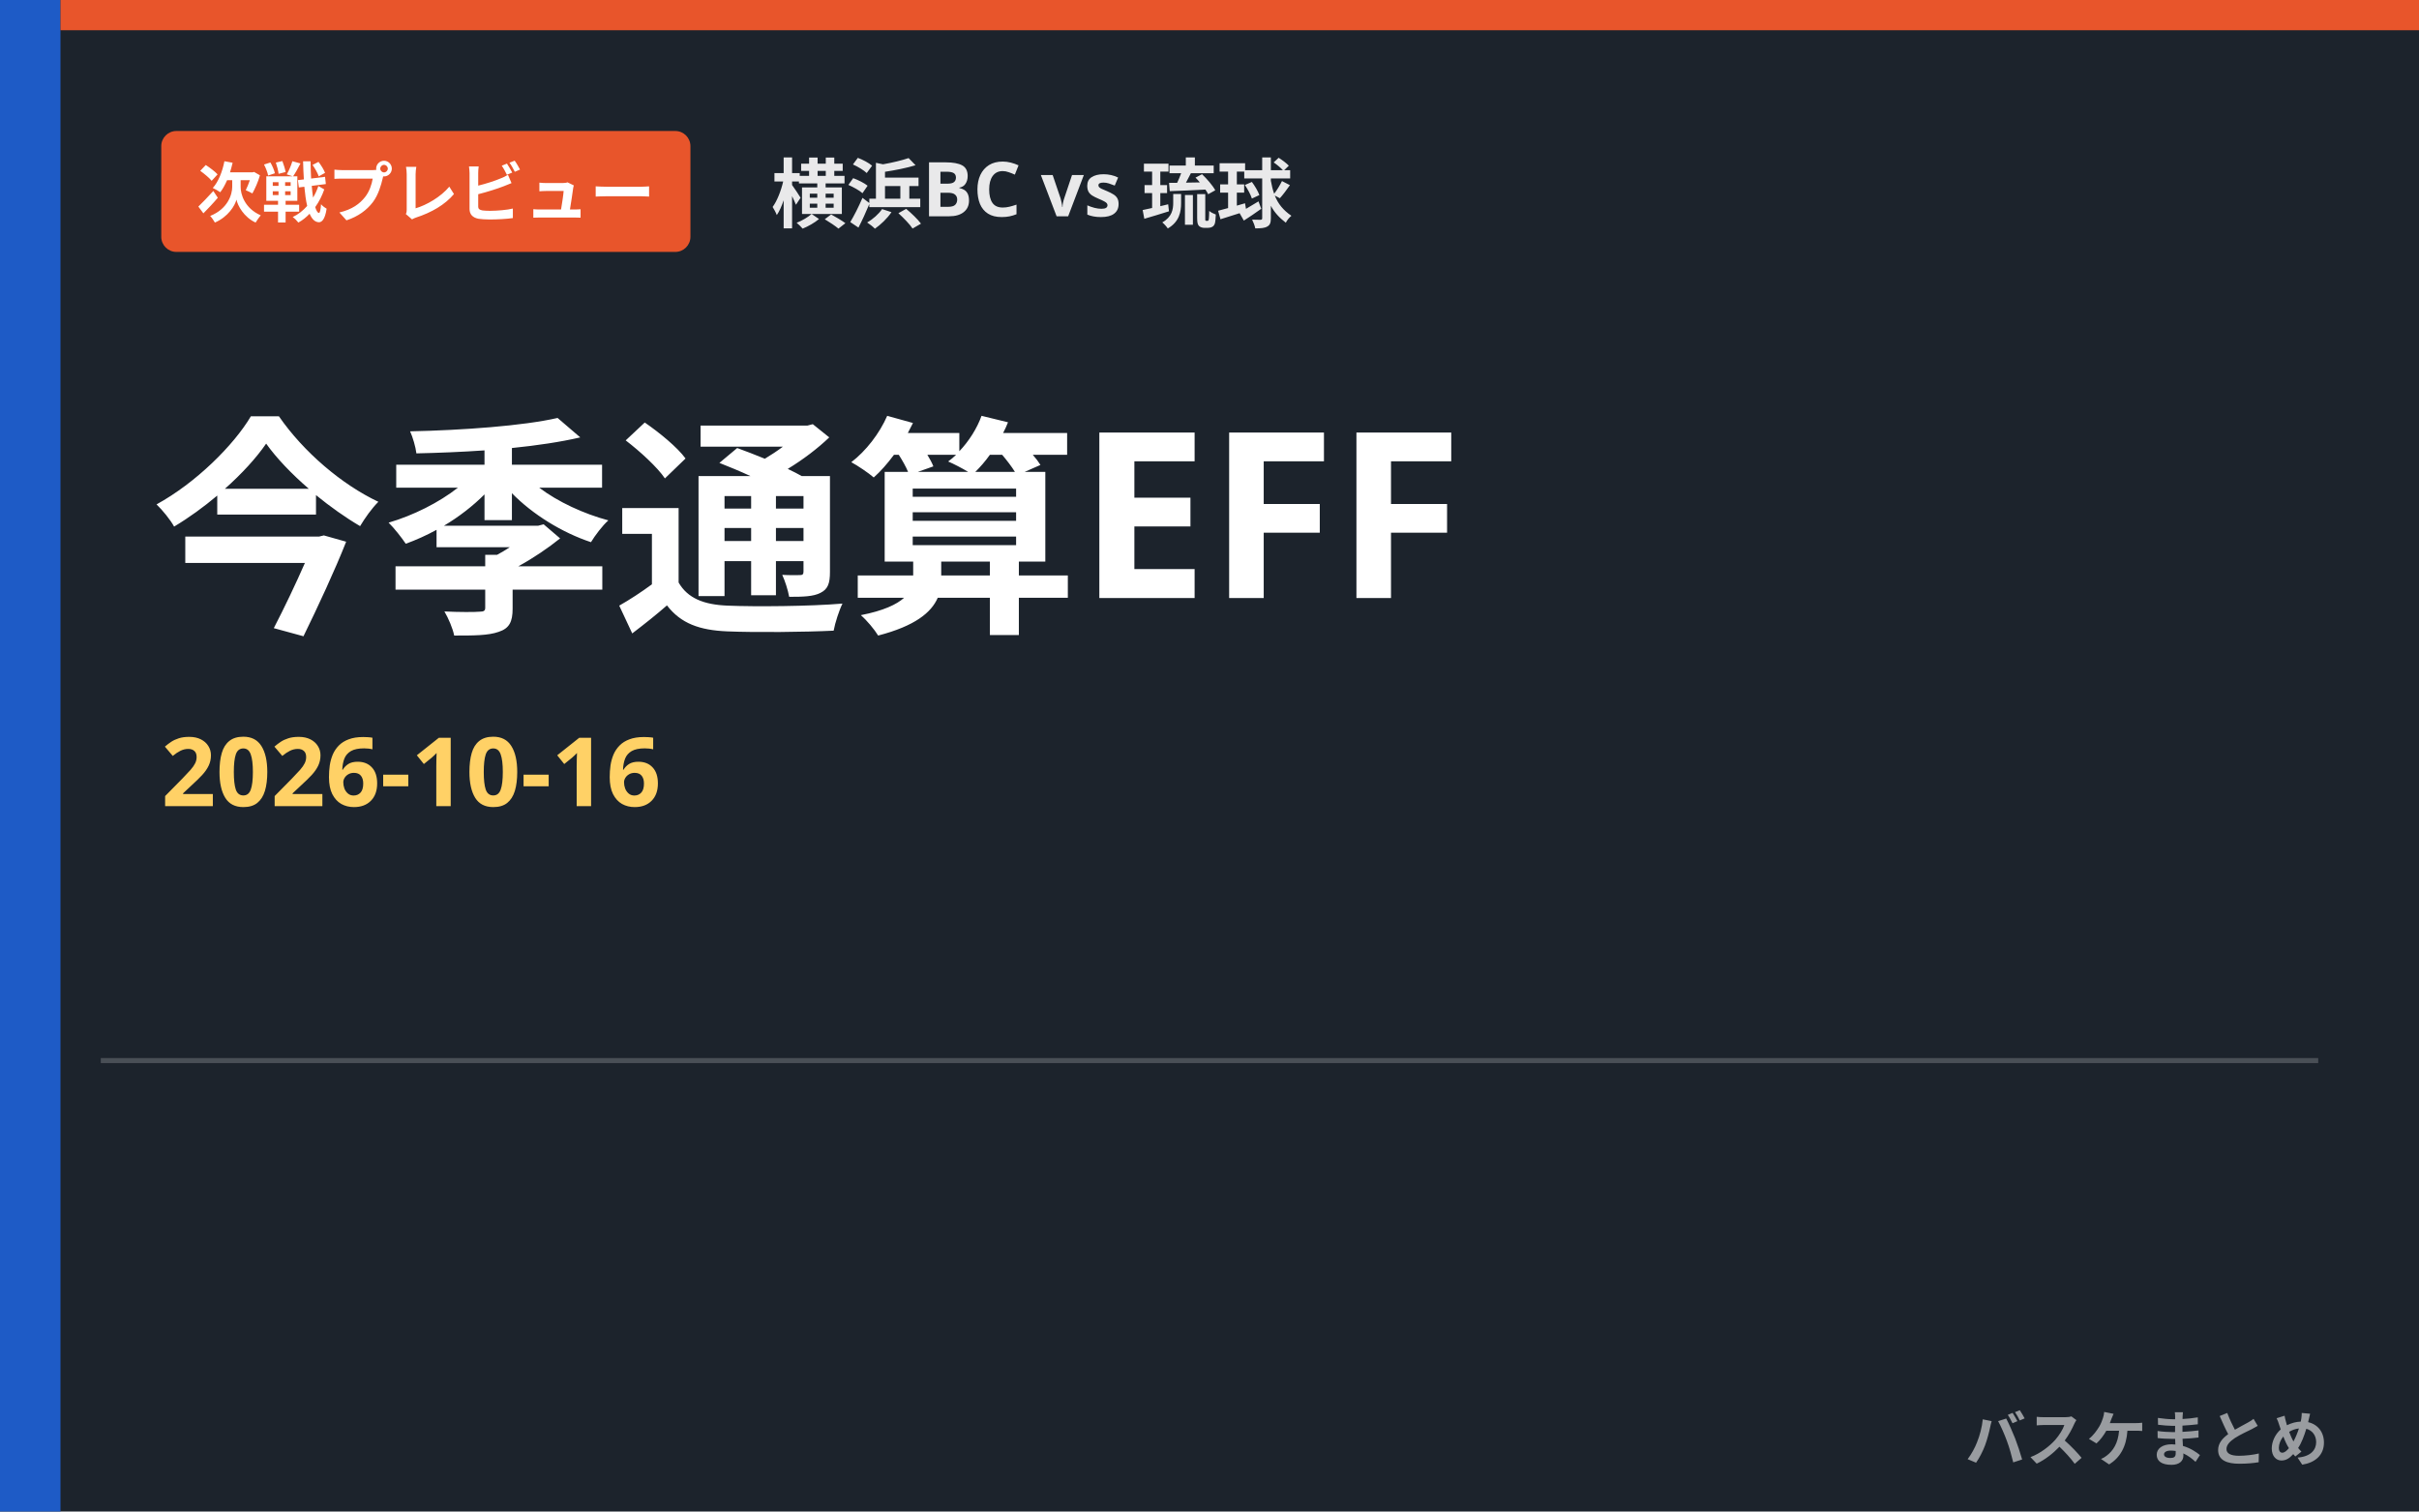
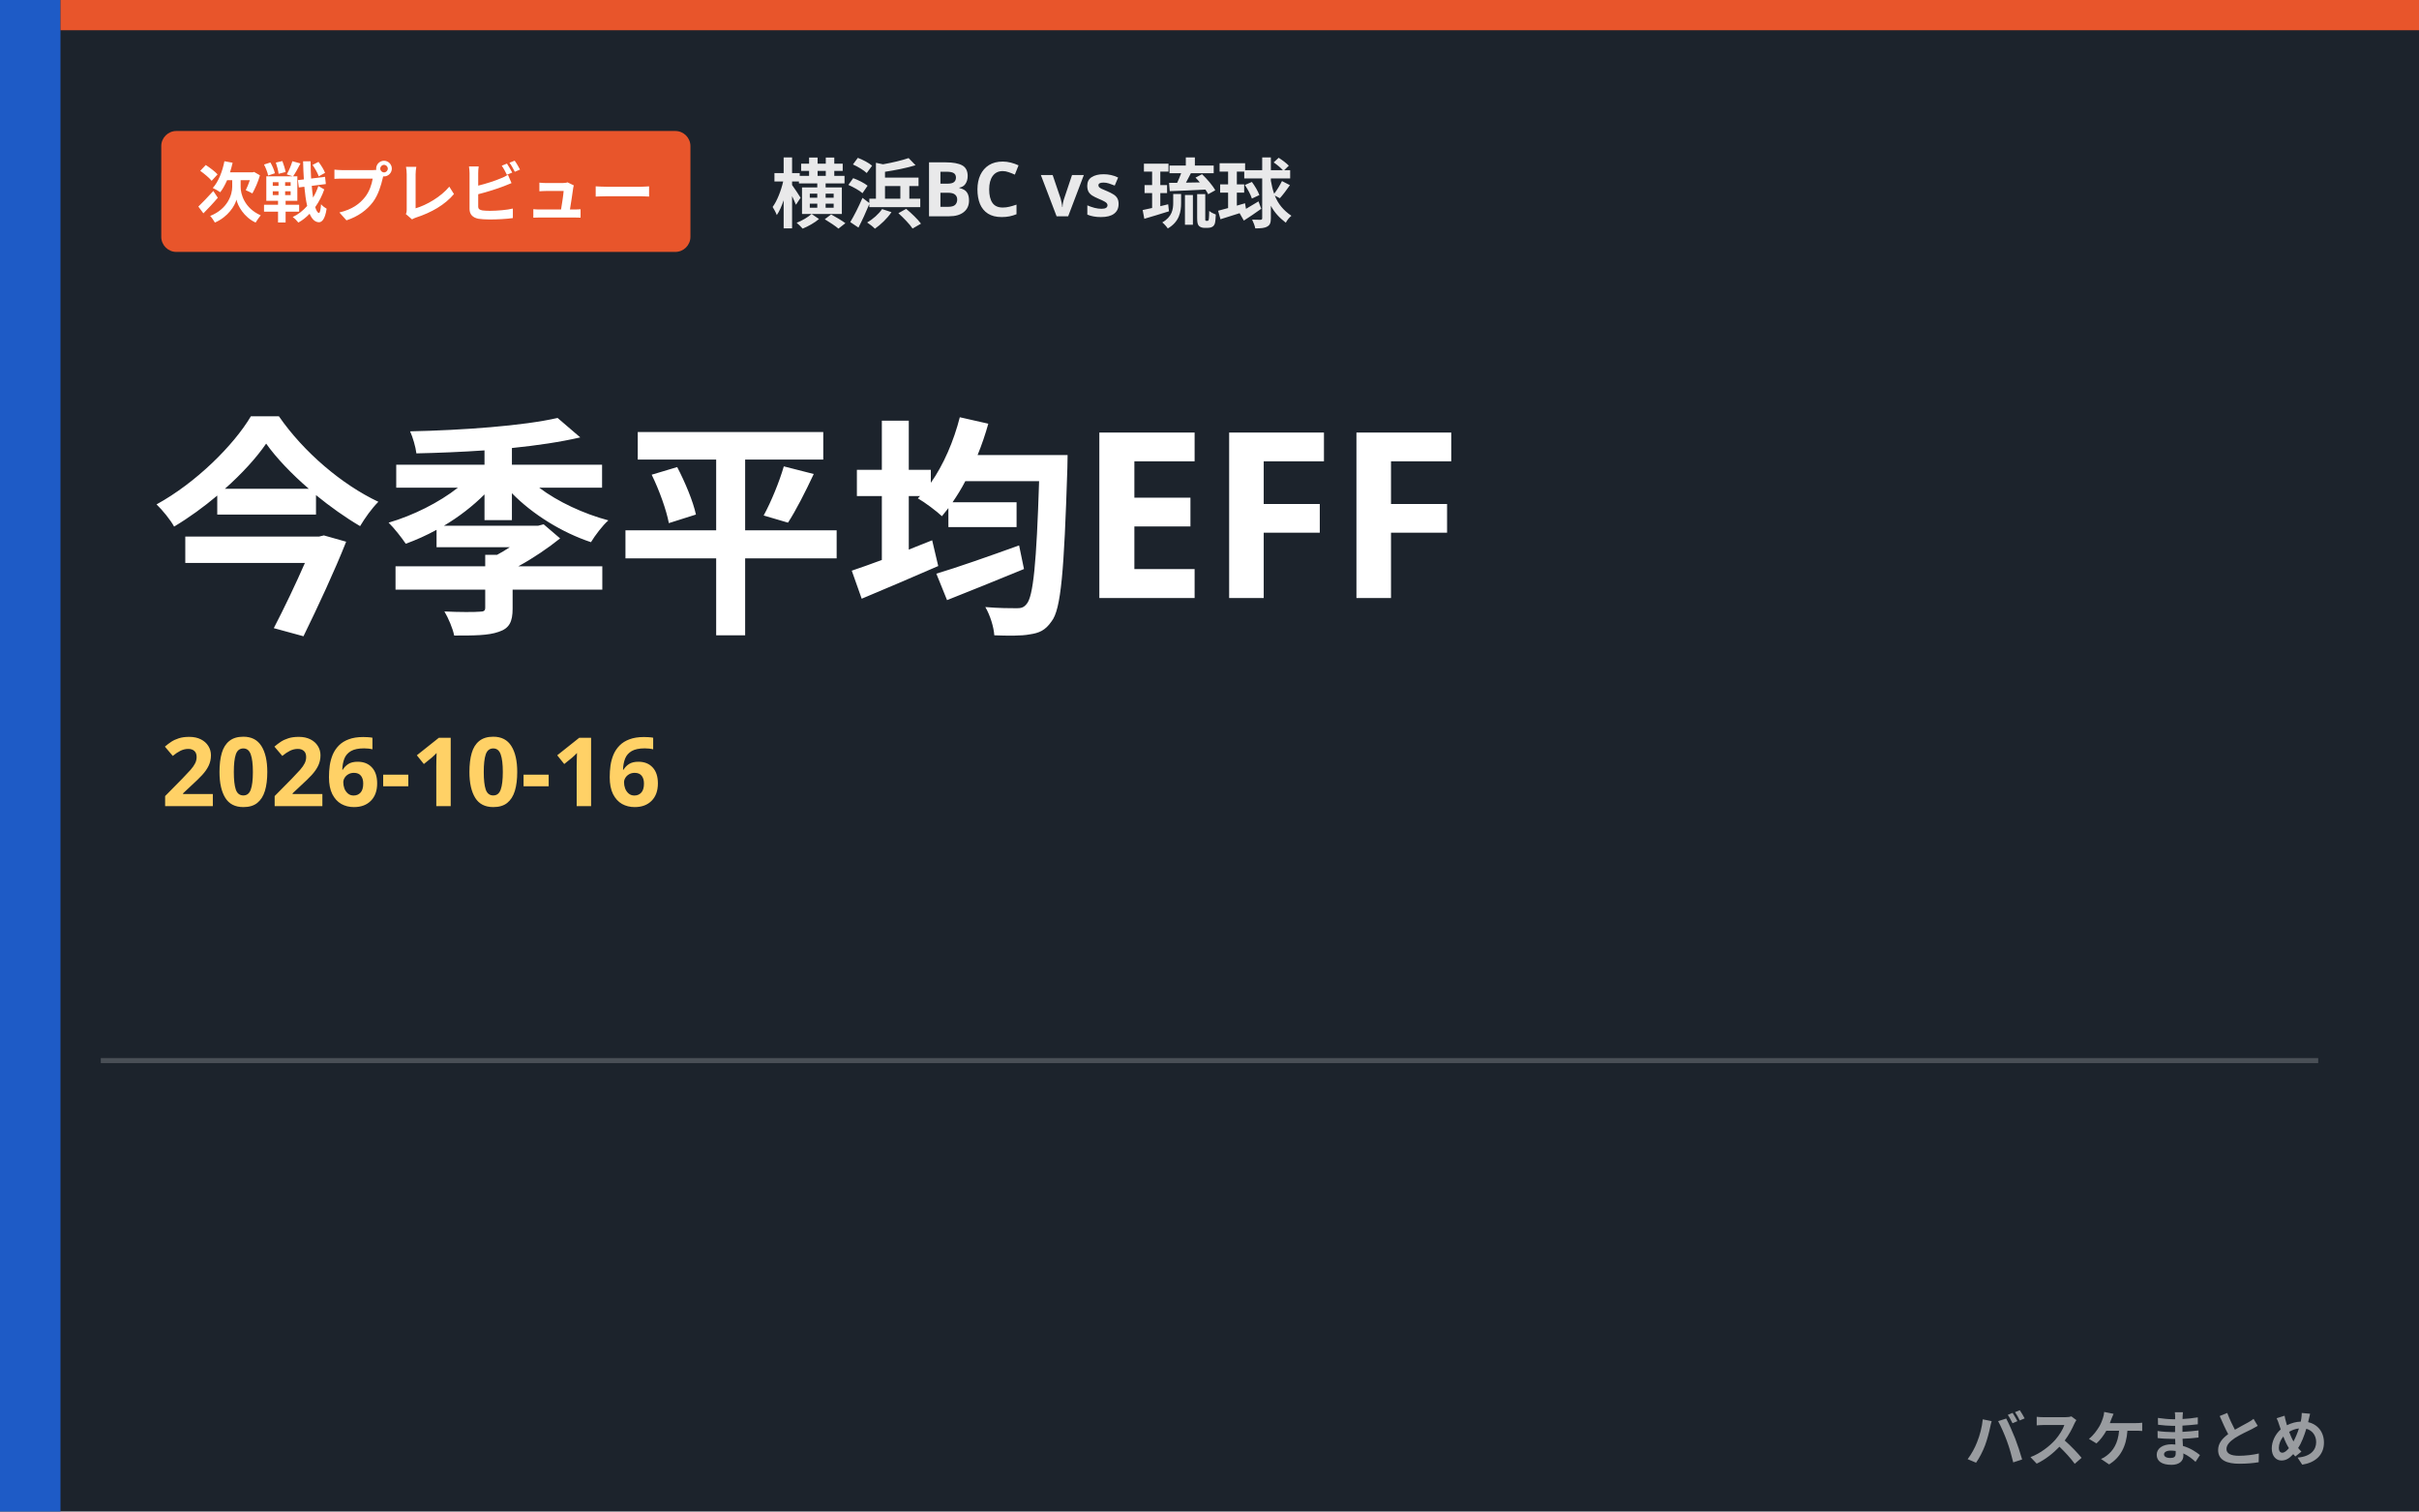
- <svg xmlns="http://www.w3.org/2000/svg" viewBox="0 0 480 300" role="img" aria-label="横浜BC vs 琉球 今季通算EFF">
+ <svg xmlns="http://www.w3.org/2000/svg" viewBox="0 0 480 300" role="img" aria-label="横浜BC vs 琉球 今季平均EFF">
  <rect width="480" height="300" fill="#1c232c" />
  <rect x="0" y="0" width="12" height="300" fill="#1e5bc6" />
  <rect x="12" y="0" width="468" height="6" fill="#e8552b" />
  <rect x="32" y="26" width="105" height="24" rx="3" fill="#e8552b" />
  <text x="84.5" y="43" text-anchor="middle" font-family="'Hiragino Kaku Gothic ProN','Hiragino Sans','Noto Sans JP','Yu Gothic',Meiryo,sans-serif" font-weight="800" font-size="13" fill="#ffffff">次戦プレビュー</text>
  <text x="153" y="44" font-family="'Hiragino Kaku Gothic ProN','Hiragino Sans','Noto Sans JP','Yu Gothic',Meiryo,sans-serif" font-weight="800" font-size="15" fill="#fff" opacity="0.9">横浜BC vs 琉球</text>
-   <text x="30" y="122" font-family="'Hiragino Kaku Gothic ProN','Hiragino Sans','Noto Sans JP','Yu Gothic',Meiryo,sans-serif" font-weight="900" font-size="46" fill="#fff">今季通算EFF</text>
+   <text x="30" y="122" font-family="'Hiragino Kaku Gothic ProN','Hiragino Sans','Noto Sans JP','Yu Gothic',Meiryo,sans-serif" font-weight="900" font-size="46" fill="#fff">今季平均EFF</text>
  <text x="32" y="160" font-family="'Hiragino Kaku Gothic ProN','Hiragino Sans','Noto Sans JP','Yu Gothic',Meiryo,sans-serif" font-weight="800" font-size="19" fill="#ffd166">2026-10-16</text>
  <rect x="20" y="210" width="440" height="1" fill="#fff" opacity="0.2" />
  <text x="462" y="290" text-anchor="end" font-family="'Hiragino Kaku Gothic ProN','Hiragino Sans','Noto Sans JP','Yu Gothic',Meiryo,sans-serif" font-weight="800" font-size="12" fill="#ffffff" opacity="0.55">バスケまとめ</text>
</svg>
